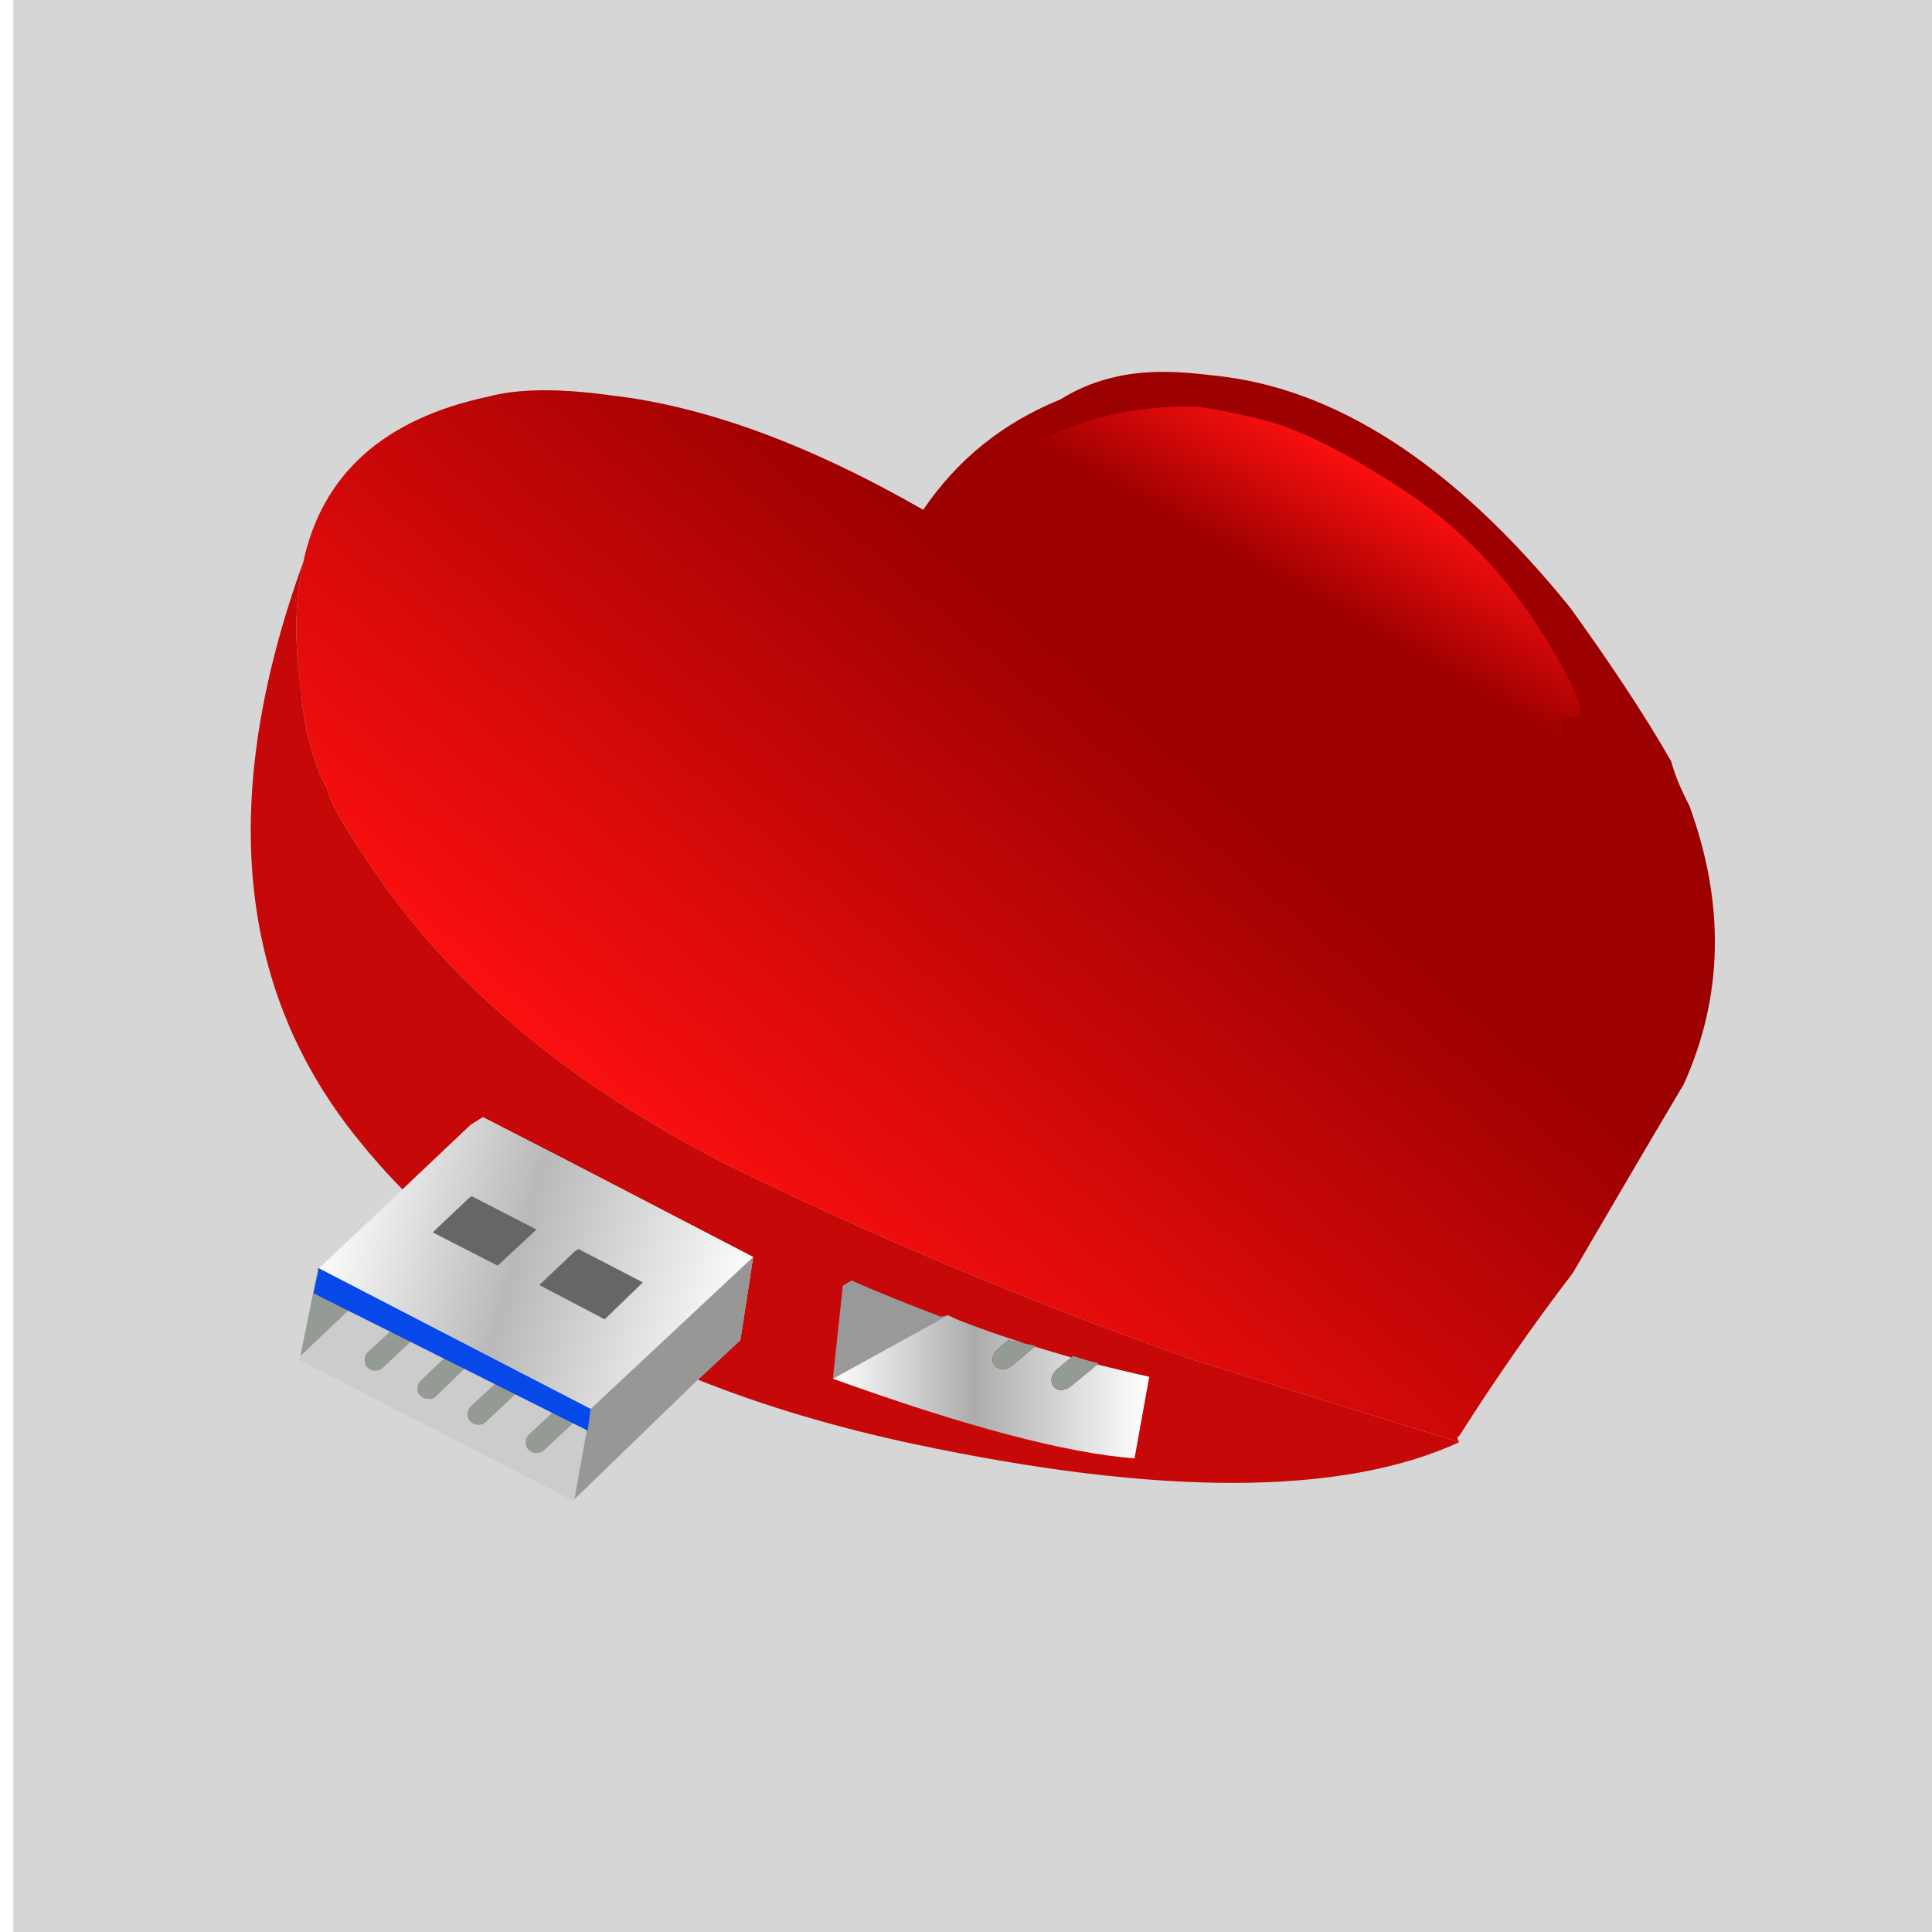
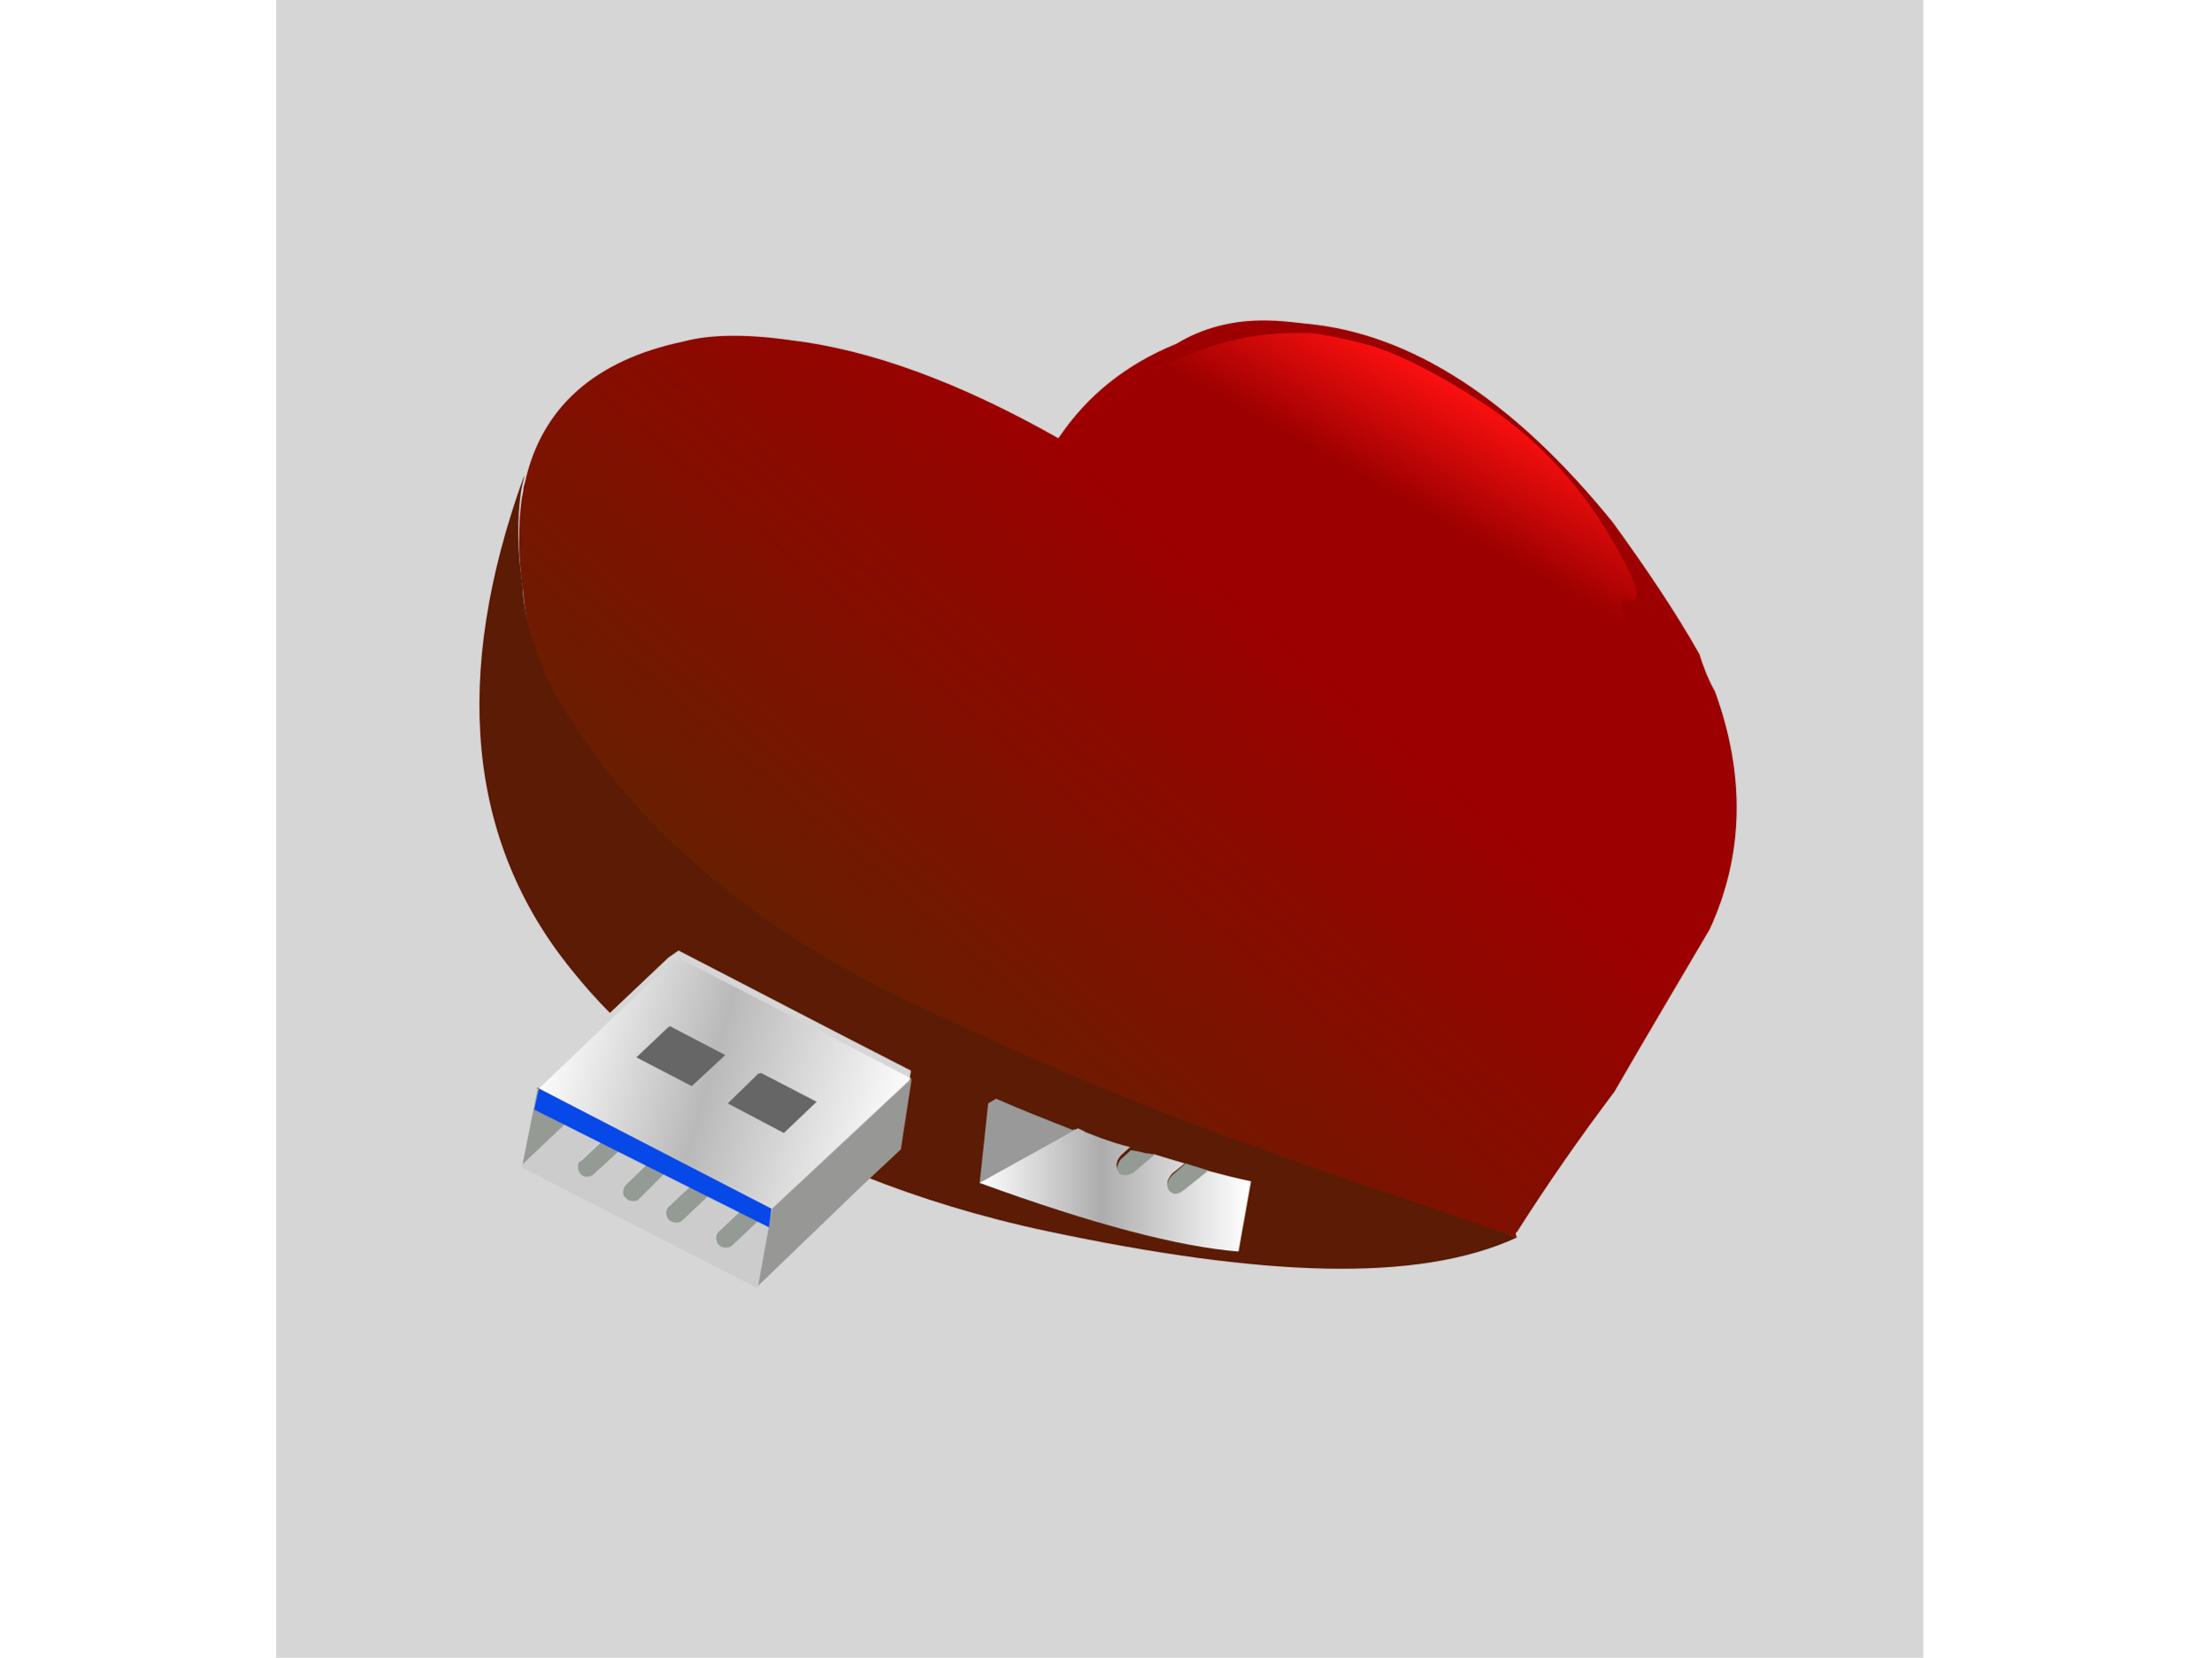
- <svg xmlns="http://www.w3.org/2000/svg" version="1.1" id="Layer_1" x="0px" y="0px" width="400px" height="400px" viewBox="-2.75 0 400 400" enable-background="new -2.75 0 400 400" xml:space="preserve">
+ <svg xmlns="http://www.w3.org/2000/svg" version="1.1" id="Layer_1" x="0px" y="0px" viewBox="0 0 283.5 212.6" enable-background="new 0 0 283.5 212.6" xml:space="preserve">
  <g id="Untitled-1" image-rendering="optimizeSpeed">
-     <rect fill="#D6D6D6" width="397.25" height="400" />
+     <rect x="35.4" y="0" fill="#D6D6D6" width="211.2" height="212.6" />
  </g>
  <g>
-     <linearGradient id="path_1_" gradientUnits="userSpaceOnUse" x1="1395.541" y1="-235.669" x2="1274.417" y2="-375.918" gradientTransform="matrix(1 0 0 -1 -1163.88 -92.4805)">
+     <linearGradient id="path_1_" gradientUnits="userSpaceOnUse" x1="1395.506" y1="-235.638" x2="1274.382" y2="-375.887" gradientTransform="matrix(0.5315 0 0 -0.5315 -583.1722 -49.1534)">
      <stop offset="0" style="stop-color:#9C0000" />
-       <stop offset="0.765" style="stop-color:#FF1010" />
+       <stop offset="0.765" style="stop-color:#652001" />
      <stop offset="1" style="stop-color:#A50400" />
    </linearGradient>
-     <path id="path" fill="url(#path_1_)" d="M346.99,166.751c-1.799-3.45-3.049-6.5-3.75-9.15c-5.947-10.35-13.049-20.9-20.947-31.85   c-24.102-29.75-48.852-45.7-74.201-48.05c-3.351-0.4-6.398-0.7-9.299-0.7c-8.451-0.15-15.802,1.8-22,5.7   c-11.951,4.85-21.352,12.45-28.401,22.85c-23.7-13.6-45.3-21.5-64.7-23.7c-10.8-1.5-19.25-1.4-25.5,0.3   c-21.5,4.6-34.25,16.05-38.15,34.2c-0.15,0.6-0.3,1.2-0.4,1.85l-0.3,1.95c-1.05,6.75-1,14.3,0.25,22.65   c0.267,5.433,1.55,11.25,3.85,17.45c0.4,0.95,0.95,1.95,1.55,2.9c0.1,0.7,0.4,1.65,0.8,2.65c1.8,3.6,4.15,7.6,7.2,11.9   c16.2,25.05,41,46.101,74.25,63.149c19.95,9.852,40.3,18.852,61.1,27.15c10.9,4.449,22.15,8.6,33.353,12.6   c0.3,0.15,0.55,0.15,0.7,0.301c0.8,0.25,1.6,0.5,2.25,0.75l54.697,16.949c-0.447-0.799-0.447-1.25,0-1.25   c7.451-11.75,15.352-23.1,23.553-33.799c7.75-13.25,15.35-26.301,22.947-39.051C354.041,206.351,354.441,187.102,346.99,166.751z" />
-     <linearGradient id="path1_1_" gradientUnits="userSpaceOnUse" x1="1449.102" y1="-190.087" x2="1433.577" y2="-217.711" gradientTransform="matrix(1 0 0 -1 -1163.88 -92.4805)">
+     <path id="path" fill="url(#path_1_)" d="M219.9,88.7c-1-1.8-1.6-3.5-2-4.8c-3.1-5.5-6.9-11.1-11.1-16.9   c-12.8-15.8-26-24.3-39.4-25.5c-1.8-0.2-3.4-0.4-4.9-0.4c-4.5-0.1-8.4,1-11.7,3c-6.4,2.6-11.4,6.6-15.1,12.1   C123,49,111.5,44.8,101.2,43.6c-5.7-0.8-10.3-0.7-13.6,0.2c-11.4,2.4-18.2,8.5-20.3,18.1c-0.1,0.3-0.2,0.6-0.2,1l-0.2,1   c-0.5,3.6-0.5,7.6,0.2,12.1c0.2,2.9,0.8,6,2,9.2c0.2,0.5,0.5,1,0.8,1.5c0.1,0.4,0.2,0.9,0.4,1.4c1,1.9,2.2,4,3.8,6.3   c8.6,13.3,21.8,24.5,39.4,33.5c10.6,5.3,21.4,10,32.5,14.5c5.8,2.3,11.7,4.6,17.8,6.7c0.2,0.1,0.3,0.1,0.4,0.2   c0.4,0.2,0.9,0.3,1.2,0.4l29.1,9c-0.2-0.4-0.2-0.7,0-0.7c4-6.3,8.2-12.3,12.5-18c4.1-7.1,8.2-14,12.2-20.8   C223.6,109.7,223.8,99.4,219.9,88.7z" />
+     <linearGradient id="path1_1_" gradientUnits="userSpaceOnUse" x1="1452.881" y1="-186.329" x2="1437.356" y2="-213.953" gradientTransform="matrix(0.5315 0 0 -0.5315 -583.1722 -49.1534)">
      <stop offset="0" style="stop-color:#FF1010" />
      <stop offset="1" style="stop-color:#9C0000" />
    </linearGradient>
-     <path id="path1" fill="url(#path1_1_)" d="M316.891,131.602c-7.602-12.35-17.301-22.45-29.352-30.35   c-12.05-7.9-21.999-12.75-29.648-14.55c-7.75-1.8-12.449-2.65-13.949-2.5c-16.801-0.25-32,5-45.851,15.95   c3.15-0.7,6.65-0.85,10.5-0.7c36.15,12.05,68.701,29.1,97.5,51.1l0.551-1.95l24.102,20.5c-0.398-0.7-0.947-1.35-1.352-2.05   c-8.6-13.45-10.949-19.55-7.1-18.6C326.342,149.451,324.543,143.9,316.891,131.602z" />
-     <path id="path7" fill="#C60808" d="M299.342,298.601l-54.699-16.949c-0.649-0.25-1.449-0.5-2.25-0.75   c-0.149-0.15-0.399-0.15-0.699-0.301c-11.2-4-22.45-8.148-33.352-12.6c-20.798-8.301-41.148-17.301-61.101-27.15   c-33.25-17.049-58.05-38.1-74.25-63.149c-3.05-4.3-5.4-8.3-7.2-11.9c-0.4-1-0.7-1.95-0.8-2.65c-0.6-0.95-1.15-1.95-1.55-2.9   c-2.3-6.2-3.583-12.017-3.85-17.45c-1.25-8.35-1.3-15.9-0.25-22.65l0.3-1.95c0.1-0.65,0.25-1.25,0.4-1.85   c-17.6,48.65-13.85,88.45,11.3,119.5c3,3.75,6.2,7.353,9.25,10.399l14.15-13.399l2.5-1.55c18.7,9.55,37.25,19.25,55.95,28.949l0,0   l-2.65,17.2l-8.8,8.199c13.8,5.5,28.5,9.85,44.4,13.25C237.543,309.851,275.241,309.702,299.342,298.601z" />
-     <path id="path8" fill="#999999" d="M191.991,272.601c-6.25-2.398-12.5-4.85-18.45-7.5l-1.8,1.102l-2.05,19.25l23.8-13.15   C192.691,272.452,192.141,272.601,191.991,272.601z" />
-     <linearGradient id="path9_1_" gradientUnits="userSpaceOnUse" x1="1333.133" y1="-379.606" x2="1398.508" y2="-379.606" gradientTransform="matrix(1 0 0 -1 -1163.88 -92.4805)">
+     <path id="path1" fill="url(#path1_1_)" d="M205.9,67.9c-4-6.5-9.2-11.9-15.6-16.1c-6.4-4.2-11.7-6.8-15.7-7.8   c-4.1-1-6.6-1.4-7.4-1.3c-8.9-0.2-17,2.7-24.4,8.5c1.6-0.4,3.5-0.4,5.6-0.4c19.2,6.4,36.5,15.5,51.8,27.2l0.3-1l12.8,10.9   c-0.2-0.4-0.5-0.7-0.7-1.1c-4.6-7.1-5.8-10.4-3.8-9.9C210.9,77.5,209.9,74.5,205.9,67.9z" />
+     <path id="path7" fill="#5B1B05" d="M194.5,158.7l-29.1-10c-0.3-0.2-0.7-0.3-1.2-0.4c-0.1-0.1-0.2-0.1-0.4-0.2   c-6-2.1-11.9-4.3-17.8-6.7c-11.1-4.4-21.8-9.2-32.5-14.4c-17.7-9-30.9-20.3-39.5-33.5c-1.6-2.3-2.9-4.4-3.8-6.3   c-0.2-0.5-0.4-1-0.4-1.4c-0.3-0.5-0.6-1-0.8-1.5c-1.2-3.3-1.9-6.4-2-9.2c-0.7-4.5-0.7-8.5-0.2-12.1l0.2-1c0.1-0.4,0.2-0.7,0.2-1   c-9.3,25.7-7.3,46.9,6.1,63.4c1.6,2,3.3,3.9,4.9,5.5l7.5-7.1l1.3-0.9c9.9,5.1,19.8,10.3,29.8,15.4l0,0l-1.4,9.1l-4.7,4.4   c7.3,2.9,15.1,5.3,23.6,7.1C161.7,163.7,181.7,164.6,194.5,158.7z" />
+     <path id="path8" fill="#999999" d="M137.5,144.9c-3.3-1.3-6.6-2.6-9.8-4l-1,0.6l-1.1,10.3l12.6-7   C137.9,144.8,137.5,144.9,137.5,144.9z" />
+     <linearGradient id="path9_1_" gradientUnits="userSpaceOnUse" x1="1333.133" y1="-379.58" x2="1398.508" y2="-379.58" gradientTransform="matrix(0.5315 0 0 -0.5315 -583.1722 -49.1534)">
      <stop offset="0" style="stop-color:#FFFFFF" />
      <stop offset="0.455" style="stop-color:#ACACAC" />
      <stop offset="1" style="stop-color:#FFFFFF" />
    </linearGradient>
-     <path id="path9" fill="url(#path9_1_)" d="M195.292,273.151c-0.551-0.301-1.101-0.551-1.801-0.85l-23.8,13.148   c27.3,9.852,48.199,15.398,62.449,16.5l3.051-16.898c-3.602-0.801-7.051-1.65-10.75-2.551l-5.602,4.6   c-0.55,0.451-1.25,0.701-1.949,0.701c-0.649,0-1.101-0.25-1.5-0.701c-0.399-0.549-0.551-1.1-0.399-1.799   c0.101-0.65,0.552-1.352,1.101-1.801l2.951-2.449c-2.552-0.75-5.102-1.5-7.552-2.25l-4.851,4.049c-0.551,0.4-1.101,0.65-1.801,0.65   c-0.648,0-1.25-0.25-1.648-0.65c-0.398-0.6-0.551-1.148-0.398-1.799c0.148-0.701,0.549-1.4,1.1-1.801l2.101-1.801   c1.25,0.25,2.5,0.5,3.601,0.75C204.891,276.702,199.991,275.001,195.292,273.151z" />
-     <path id="path10" fill="#949A94" d="M204.842,283.501c0.701,0,1.25-0.25,1.801-0.648l4.851-4.051l0.149-0.148   c-0.6-0.148-1.199-0.301-2.051-0.449c-1.101-0.25-2.351-0.5-3.601-0.75l-2.101,1.801c-0.551,0.398-0.949,1.1-1.101,1.801   c-0.149,0.648,0,1.199,0.399,1.799C203.592,283.251,204.191,283.501,204.842,283.501z M219.391,280.751l-0.351,0.301l-2.95,2.449   c-0.55,0.451-1,1.15-1.101,1.801c-0.149,0.699,0,1.25,0.399,1.801c0.399,0.449,0.851,0.699,1.5,0.699   c0.699,0,1.399-0.25,1.949-0.699l5.602-4.602l0.25-0.25C222.891,281.851,221.191,281.302,219.391,280.751z" />
-     <path id="path13" fill="#CCCCCC" d="M59.441,280.751l-0.15,0.852l56.8,29.201l0.4-1.803l3.45-17.049v-0.102l-0.4-0.148   l-46.4-23.951L59.441,280.751z M72.741,281.452c0-0.701,0.25-1.102,0.7-1.551l5.95-5.5l4.15,2.199l-7.1,6.65   c-0.4,0.398-0.95,0.551-1.65,0.551c-0.7,0-1.1-0.301-1.5-0.701C72.841,282.702,72.741,282.151,72.741,281.452z M94.591,282.251   l-7.2,6.951c-0.4,0.398-0.95,0.549-1.65,0.398c-0.7,0-1.1-0.25-1.5-0.699c-0.45-0.4-0.7-0.949-0.55-1.5   c0-0.699,0.25-1.1,0.65-1.551l6.1-5.799L94.591,282.251z M116.891,293.751l-7.05,6.553c-0.4,0.398-0.95,0.549-1.65,0.549   c-0.7,0-1.1-0.299-1.55-0.699c-0.4-0.4-0.55-1-0.55-1.65c0-0.697,0.3-1.148,0.7-1.549l5.8-5.398L116.891,293.751z M100.841,285.452   l4.15,2.25l-7.2,6.75c-0.4,0.449-0.95,0.549-1.65,0.549c-0.7-0.1-1.1-0.25-1.55-0.697c-0.4-0.553-0.55-1.102-0.55-1.65   c0-0.699,0.3-1.1,0.7-1.5L100.841,285.452z" />
-     <path id="path14" fill="#949A94" d="M72.741,281.452c0,0.699,0.1,1.25,0.55,1.648c0.4,0.4,0.8,0.701,1.5,0.701   c0.7,0,1.25-0.15,1.65-0.551l7.1-6.65l-4.15-2.199l-5.95,5.5C72.991,280.351,72.741,280.751,72.741,281.452z" />
-     <path id="path17" fill="#949A94" d="M94.591,282.251l-4.15-2.199l-6.1,5.801c-0.4,0.449-0.65,0.852-0.65,1.551   c-0.15,0.551,0.1,1.1,0.55,1.5c0.4,0.449,0.8,0.699,1.5,0.699c0.7,0.148,1.25,0,1.65-0.398L94.591,282.251z" />
-     <path id="path20" fill="#949A94" d="M116.891,293.751l-4.3-2.197l-5.8,5.398c-0.4,0.398-0.7,0.852-0.7,1.549   c0,0.65,0.15,1.25,0.55,1.65c0.45,0.4,0.85,0.699,1.55,0.699c0.7,0,1.25-0.148,1.65-0.549L116.891,293.751z" />
-     <path id="path23" fill="#949A94" d="M100.841,285.452l-6.1,5.699c-0.4,0.4-0.7,0.801-0.7,1.5c0,0.551,0.15,1.1,0.55,1.65   c0.45,0.447,0.85,0.6,1.55,0.697c0.7,0,1.25-0.1,1.65-0.549l7.2-6.75L100.841,285.452z M63.292,262.601l-0.25,0.301l-3.6,17.85   l13.7-13L63.292,262.601z" />
-     <linearGradient id="path26_1_" gradientUnits="userSpaceOnUse" x1="1229.232" y1="-356.357" x2="1286.082" y2="-385.657" gradientTransform="matrix(1 0 0 -1 -1163.88 -92.4805)">
+     <path id="path9" fill="url(#path9_1_)" d="M139.2,145.2c-0.3-0.2-0.6-0.3-1-0.5l-12.6,7c14.5,5.3,25.6,8.2,33.2,8.8l1.6-9   c-1.9-0.4-3.8-0.9-5.7-1.4l-3,2.4c-0.3,0.3-0.7,0.4-1,0.4c-0.3,0-0.6-0.2-0.8-0.4c-0.2-0.3-0.3-0.6-0.2-1c0.1-0.3,0.3-0.7,0.6-1   l1.6-1.3c-1.4-0.4-2.7-0.8-4-1.2l-2.6,2.1c-0.3,0.2-0.6,0.3-1,0.3c-0.3,0-0.7-0.2-0.9-0.3c-0.2-0.3-0.3-0.6-0.2-1   c0.1-0.4,0.3-0.7,0.6-1l1.1-1c0.7,0.2,1.3,0.3,1.9,0.4C144.3,147.1,141.7,146.2,139.2,145.2z" />
+     <path id="path10" fill="#949A94" d="M144.3,150.7c0.4,0,0.7-0.2,1-0.3l2.6-2.2l0.1-0.1c-0.3-0.1-0.6-0.2-1.1-0.2   c-0.6-0.2-1.3-0.3-1.9-0.4l-1.1,1c-0.3,0.2-0.5,0.6-0.6,1c-0.1,0.3,0,0.6,0.2,1C143.6,150.6,144,150.7,144.3,150.7z M152,149.2   l-0.2,0.2l-1.5,1.3c-0.3,0.3-0.5,0.6-0.6,1c-0.1,0.4,0,0.7,0.2,1c0.2,0.2,0.5,0.4,0.8,0.4c0.4,0,0.7-0.2,1-0.4l3-2.4l0.2-0.2   C153.9,149.8,153,149.5,152,149.2z" />
+     <path id="path13" fill="#CCCCCC" d="M67,149.2l-0.1,0.5l30.2,15.5l0.2-1l1.8-9v-0.1l-0.2-0.1l-24.7-12.8L67,149.2z M74.1,149.6   c0-0.4,0.2-0.6,0.4-0.9l3.1-2.9l2.2,1.2l-3.8,3.5c-0.2,0.2-0.5,0.3-0.9,0.3c-0.4,0-0.6-0.2-0.8-0.4C74.1,150.3,74.1,150,74.1,149.6   z M85.7,150l-3.8,3.7c-0.2,0.2-0.5,0.3-0.9,0.2c-0.4,0-0.6-0.2-0.8-0.4c-0.2-0.2-0.4-0.5-0.3-0.8c0-0.4,0.2-0.6,0.4-0.9l3.2-3.1   L85.7,150z M97.6,156.2l-3.8,3.5c-0.2,0.2-0.5,0.3-0.9,0.3c-0.4,0-0.6-0.2-0.9-0.4c-0.2-0.2-0.3-0.5-0.3-0.9c0-0.4,0.2-0.6,0.4-0.8   l3.1-2.9L97.6,156.2z M89,151.7l2.2,1.2l-3.8,3.6c-0.2,0.2-0.5,0.3-0.9,0.3c-0.4-0.1-0.6-0.2-0.9-0.4c-0.2-0.3-0.3-0.6-0.3-0.9   c0-0.4,0.2-0.6,0.4-0.8L89,151.7z" />
+     <path id="path14" fill="#949A94" d="M74.1,149.6c0,0.4,0.1,0.7,0.3,0.9c0.2,0.2,0.4,0.4,0.8,0.4s0.7-0.1,0.9-0.3l3.8-3.5l-2.2-1.2   l-3.1,2.9C74.2,149,74.1,149.2,74.1,149.6z" />
+     <path id="path17" fill="#949A94" d="M85.7,150l-2.2-1.2l-3.2,3.1c-0.2,0.2-0.4,0.5-0.4,0.9c-0.1,0.3,0.1,0.6,0.3,0.8   c0.2,0.2,0.4,0.4,0.8,0.4c0.4,0.1,0.7,0,0.9-0.2L85.7,150z" />
+     <path id="path20" fill="#949A94" d="M97.6,156.2l-2.3-1.2l-3.1,2.9c-0.2,0.2-0.4,0.5-0.4,0.8s0.1,0.7,0.3,0.9   c0.2,0.2,0.4,0.4,0.9,0.4c0.4,0,0.7-0.1,0.9-0.3L97.6,156.2z" />
+     <path id="path23" fill="#949A94" d="M89,151.7l-3.2,3c-0.2,0.2-0.4,0.4-0.4,0.8c0,0.3,0.1,0.6,0.3,0.9c0.2,0.2,0.4,0.3,0.9,0.4   c0.4,0,0.7-0.1,0.9-0.3l3.8-3.6L89,151.7z M69.1,139.6l-0.2,0.2l-1.9,9.5l7.3-6.9L69.1,139.6z" />
+     <linearGradient id="path26_1_" gradientUnits="userSpaceOnUse" x1="1229.229" y1="-356.364" x2="1286.079" y2="-385.664" gradientTransform="matrix(0.5315 0 0 -0.5315 -583.1722 -49.1534)">
      <stop offset="0" style="stop-color:#9C0000" />
      <stop offset="0.455" style="stop-color:#FF1010" />
      <stop offset="1" style="stop-color:#A50400" />
    </linearGradient>
-     <path id="path26" fill="url(#path26_1_)" d="M63.042,262.901l0.25-0.301h-0.25V262.901z" />
-     <linearGradient id="path29_1_" gradientUnits="userSpaceOnUse" x1="1228.912" y1="-341.704" x2="1315.263" y2="-366.154" gradientTransform="matrix(1 0 0 -1 -1163.88 -92.4805)">
+     <path id="path26" fill="url(#path26_1_)" d="M68.9,139.7l0.2-0.2h-0.2V139.7z" />
+     <linearGradient id="path29_1_" gradientUnits="userSpaceOnUse" x1="1228.926" y1="-341.655" x2="1315.277" y2="-366.105" gradientTransform="matrix(0.5315 0 0 -0.5315 -583.1722 -49.1534)">
      <stop offset="0" style="stop-color:#FFFFFF" />
      <stop offset="0.455" style="stop-color:#B9B9B9" />
      <stop offset="1" style="stop-color:#FFFFFF" />
    </linearGradient>
-     <path id="path29" fill="url(#path29_1_)" d="M63.292,262.601l9.85,5.15l46.4,23.949l33.65-31.449   c-18.7-9.699-37.25-19.4-55.95-28.949l-2.5,1.549l-14.15,13.4L63.292,262.601z M116.341,259.001l0.7-0.398l13.3,6.898l-7.9,7.65   l-13.55-7.1L116.341,259.001z M108.341,254.552l-8.05,7.5l-13.45-6.9l7.5-7.1l0.55-0.4L108.341,254.552z" />
-     <path id="path30" fill="#666666" d="M116.341,259.001l-7.45,7.051l13.55,7.102l7.9-7.648l-13.3-6.9L116.341,259.001z" />
-     <path id="path33" fill="#666666" d="M108.341,254.552l-13.45-6.9l-0.55,0.4l-7.5,7.1l13.45,6.9L108.341,254.552z" />
-     <path id="path36" fill="#979896" d="M153.191,260.251L153.191,260.251l-33.65,31.45l0,0l0,0l-3.36,18.697l25.56-24.748l8.8-8.199   L153.191,260.251z" />
-     <polyline fill="#0748E8" points="63.292,262.601 119.542,291.702 118.924,296.202 62.152,267.751 63.292,262.601  " />
+     <path id="path29" fill="url(#path29_1_)" d="M69.1,139.6l5.2,2.7L98.9,155l17.9-16.7c-9.9-5.2-19.8-10.3-29.7-15.4l-1.3,0.8   l-7.5,7.1L69.1,139.6z M97.2,137.7l0.4-0.2l7.1,3.7l-4.2,4l-7.2-3.8L97.2,137.7z M93,135.3l-4.3,4l-7.1-3.7l4-3.8l0.3-0.2L93,135.3   z" />
+     <path id="path30" fill="#666666" d="M97.2,137.7l-3.9,3.8l7.2,3.8l4.2-4l-7.1-3.7L97.2,137.7z" />
+     <path id="path33" fill="#666666" d="M93,135.3l-7.1-3.7l-0.3,0.2l-4,3.8l7.1,3.7L93,135.3z" />
+     <path id="path36" fill="#979896" d="M116.9,138.3L116.9,138.3l-17.9,16.7l0,0l0,0l-1.8,9.9l13.6-13.1l4.7-4.4L116.9,138.3z" />
+     <polyline fill="#0748E8" points="69.1,139.6 98.9,155 98.6,157.4 68.5,142.3 69.1,139.6  " />
  </g>
</svg>
